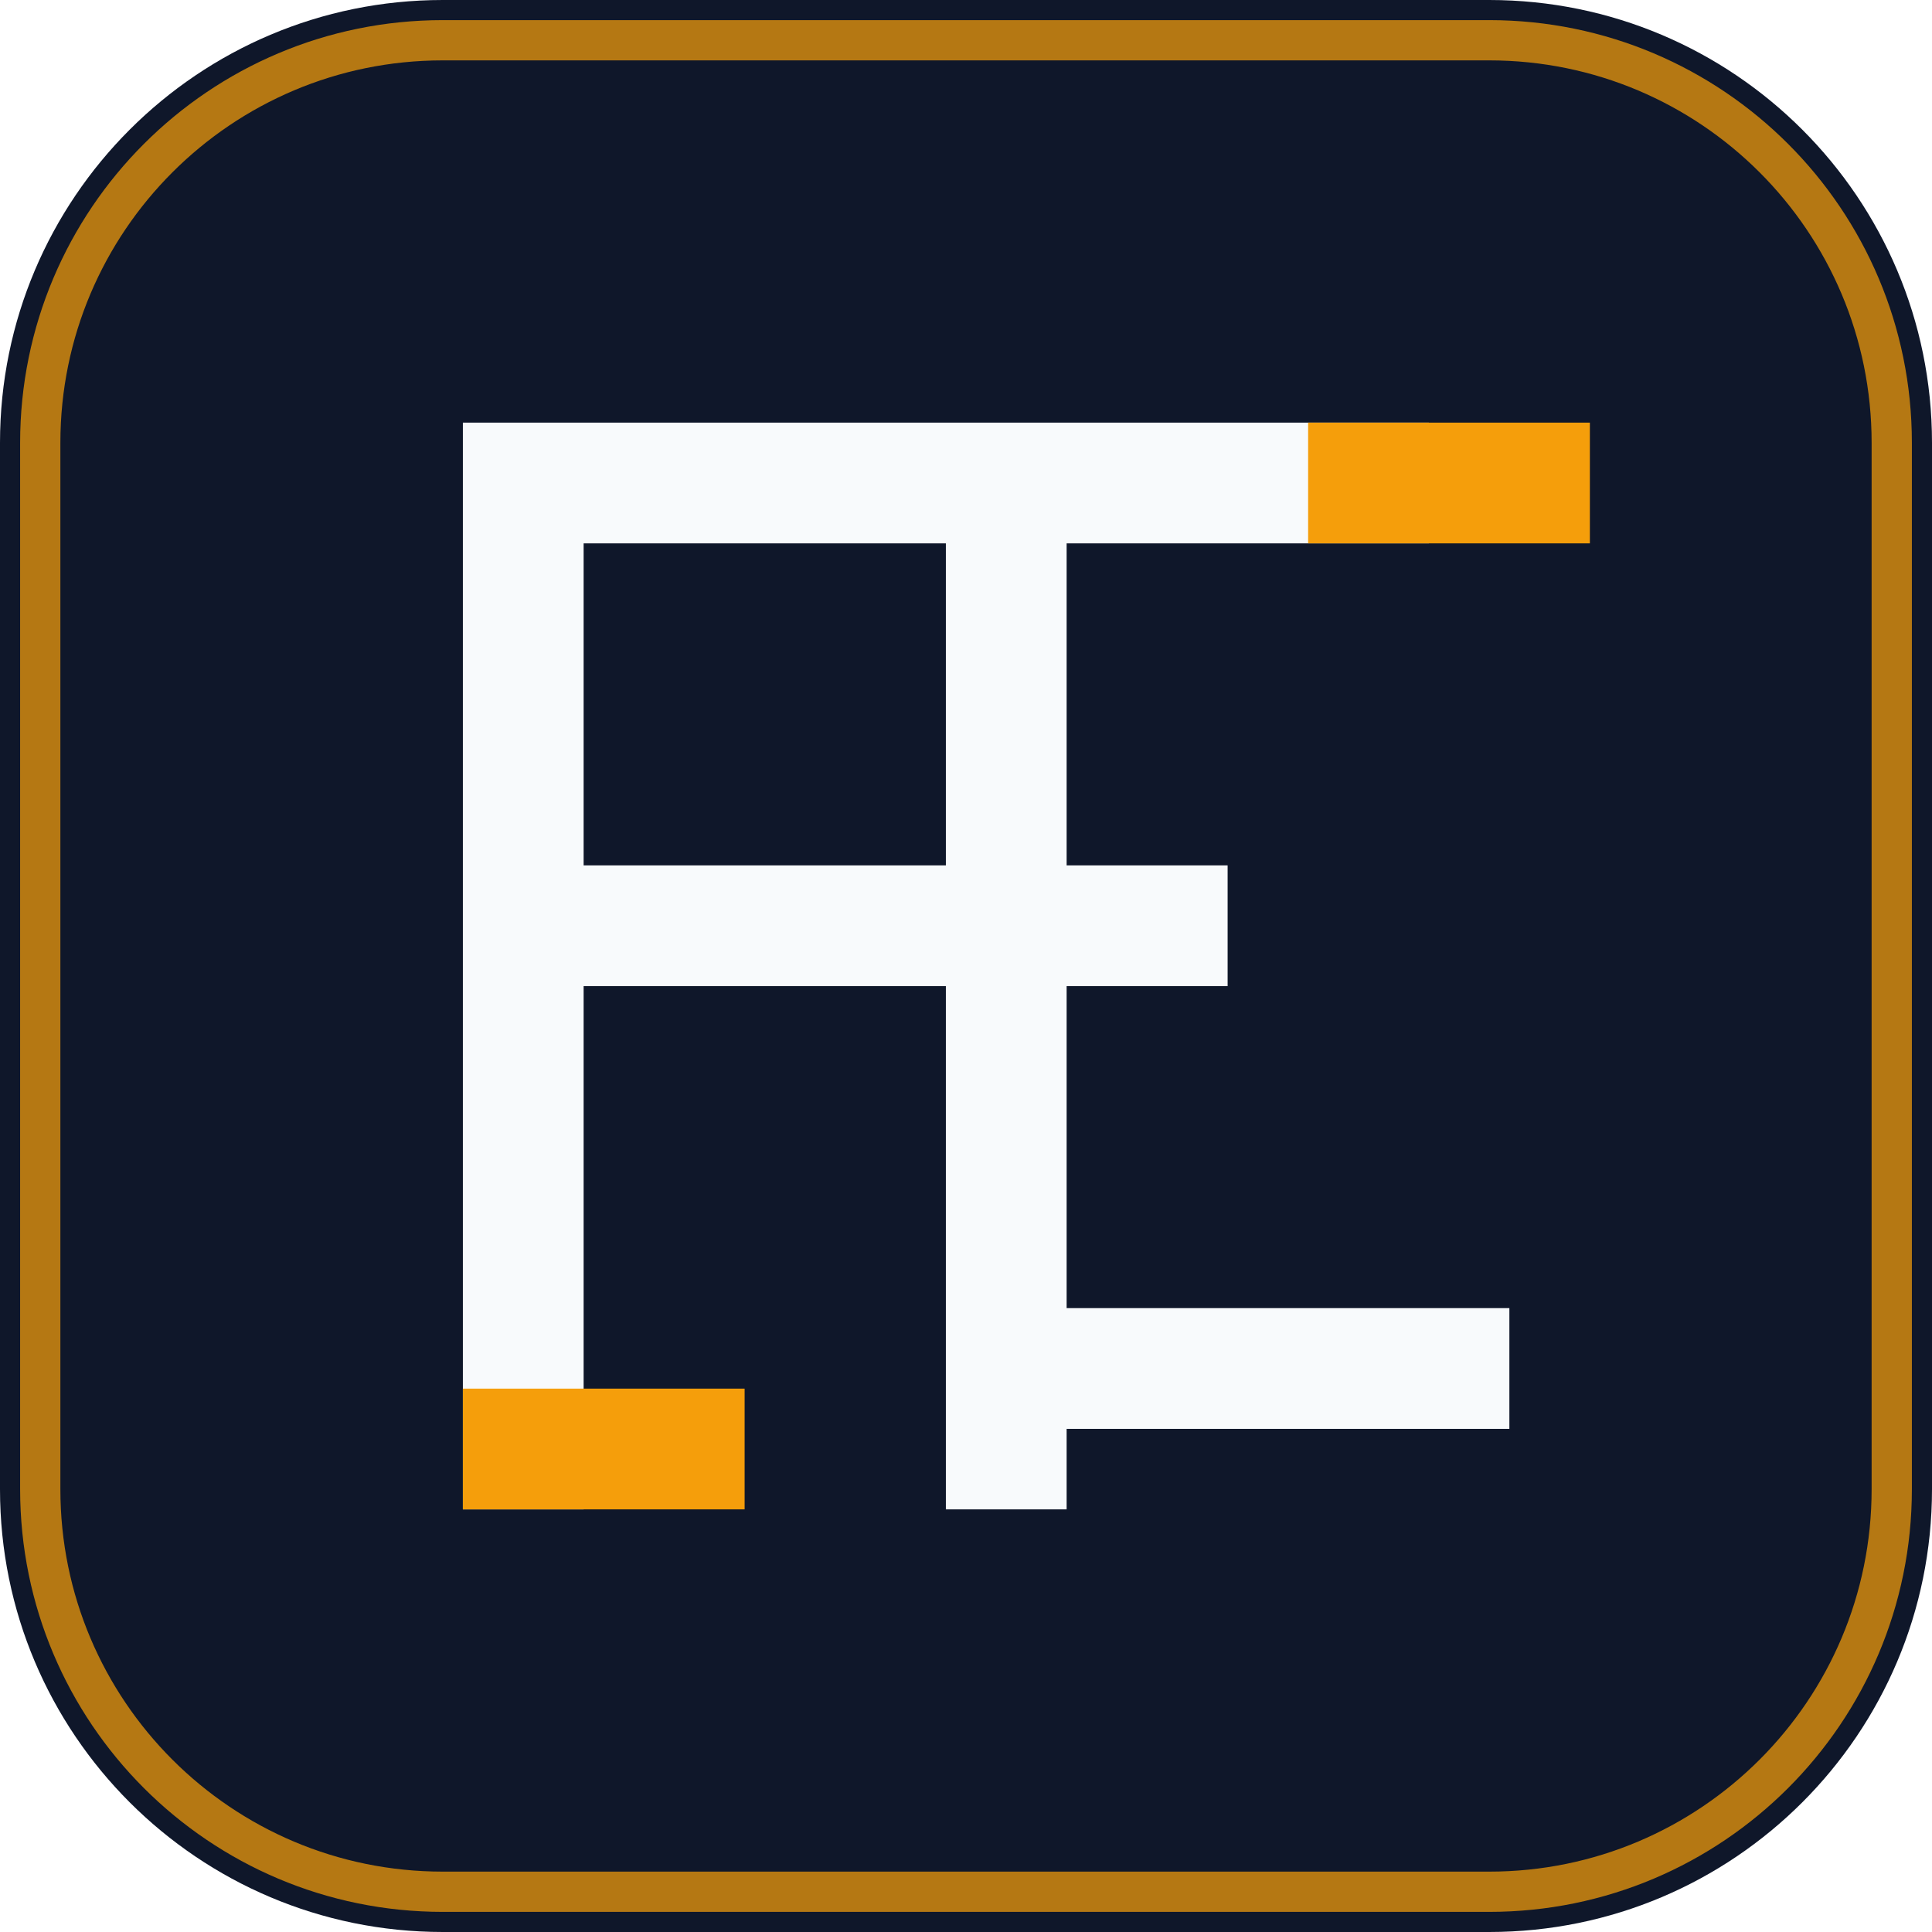
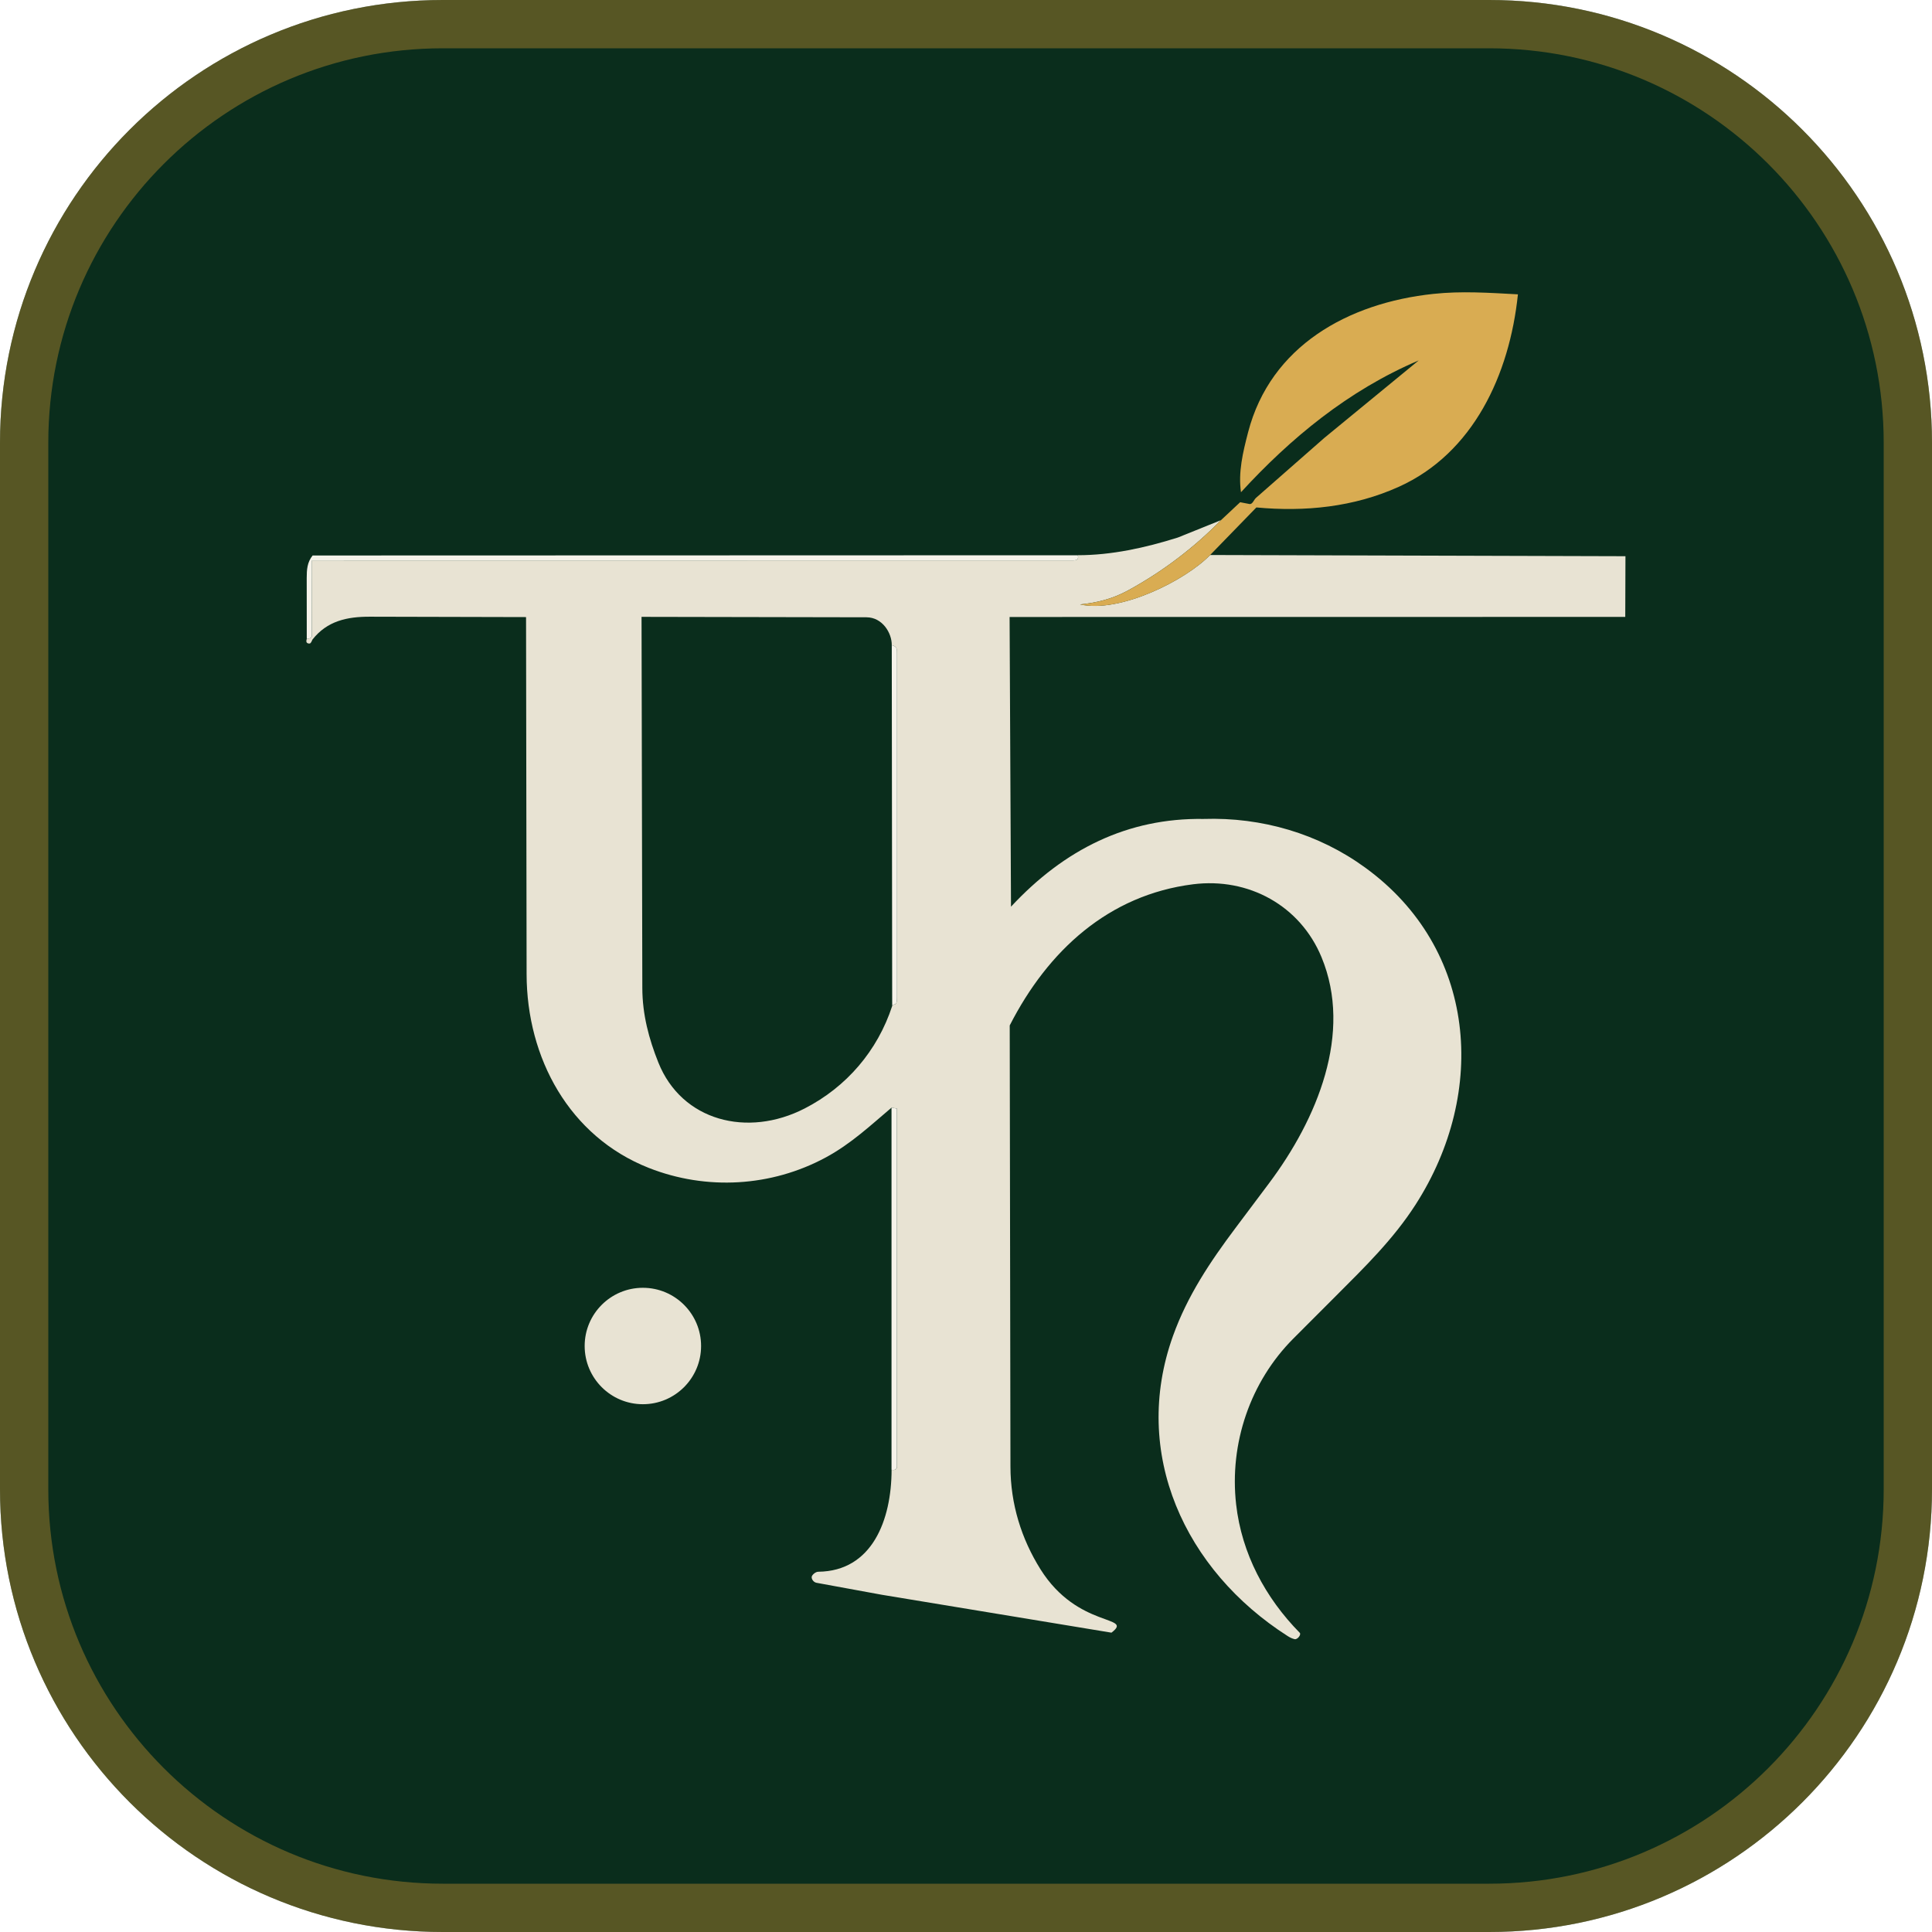
<svg xmlns="http://www.w3.org/2000/svg" viewBox="0 0 48 48">
-   <rect width="48" height="48" rx="11" fill="#0f172a" />
-   <rect x="1" y="1" width="46" height="46" rx="10" fill="none" stroke="#f59e0b" stroke-opacity=".72" />
-   <path d="M13 12h21M13 23h16M13 12v24M25 12v24M25 34h11" fill="none" stroke="#f8fafc" stroke-linecap="square" stroke-linejoin="miter" stroke-width="3" />
-   <path d="M34 12h4M13 36h4" fill="none" stroke="#f59e0b" stroke-linecap="square" stroke-width="3" />
+   <rect width="48" height="48" rx="11" fill="#0a2d1c" />
+   <rect x=".6" y=".6" width="46.8" height="46.8" rx="10.4" fill="none" stroke="#c29030" stroke-opacity=".42" stroke-width="1.2" />
+   <svg x="6" y="6" width="36" height="36" viewBox="82 47 577 577">
+     <defs>
+       <style>
+       .st0 {
+         fill: #d9ac52;
+       }
+ 
+       .st1 {
+         fill: #f6f3ea;
+       }
+ 
+       .st2 {
+         fill: #e8e3d3;
+       }
+     </style>
+     </defs>
+     <circle class="st2" cx="241.83" cy="486.82" r="23.18" />
+     <path class="st2" d="M472.04,157.95c-10.75,10.97-23.17,20.43-36.99,27.98-6.25,3.41-12.46,4.92-19.12,5.6,15.97,3.51,41.93-9.55,51.78-19.69l165.39.48-.08,24.17-245.16.03.56,115.36c21.24-22.85,46.49-35.39,76.67-34.94,23.18-.76,45.83,5.86,64.4,19.4,44.31,32.19,48.94,89.23,20,134.23-8.83,13.73-20.12,24.73-31.63,36.26l-17.02,17.04c-17.08,17.11-25.54,41.69-22.77,66.04,2.22,19.57,11.61,37.17,25.32,51.1.73.74-.95,2.8-2,2.55-.71-.17-1.56-.44-2.79-1.23-40.97-26.17-62.47-72.75-45.67-119.54,5.73-15.97,14.79-29.51,24.88-42.96l13.35-17.8c19.12-25.5,33.46-59.74,20.9-90.06-8.48-20.48-29-31.81-51.16-29.01-33.56,4.24-57.74,26.33-72.99,56.21l.29,175.68c.02,14.96,4.4,28.81,11.94,40.85,14.94,23.86,37.48,18.24,28.28,25.27l-91.31-15.07-26.15-4.79c-1.24-.23-2.12-1.63-1.87-2.51.2-.7,1.48-1.88,2.59-1.89,21.44-.23,29.16-20.58,29.19-40.64.62.28,2.16.16,2.16-1.2v-142.58s-2.17-.4-2.17-.4c-8.26,6.98-16.07,14.37-26.17,19.83-21.69,11.73-47.57,13.23-70.53,4.17-31.64-12.49-48.58-43.77-48.63-77.14l-.22-142.19-62.23-.15c-9.01-.02-16.98,1.66-22.84,9.13-.12.37-.54,1.2-.82,1.43-.32.26-1.29.14-1.53-.44-.21-.5.12-1.09.12-1.47.48.26,2.03-.05,2.03-1.06l.05-30.01,302.73.02c1.3,0,1.83-.25,2.13-.56.26-.27.23-1.1.1-1.53,13.36,0,26.78-2.93,39.82-7.04l17.19-6.93ZM341.11,351.42c.19-.58.92-.54,1.24-.72.58-.32.68-1.49.68-2.75v-136.91c0-1.82.03-2.75-2.09-3.28.06-4.88-3.74-11.1-10.06-11.12l-89.58-.17.31,147.76c.02,10.63,2.63,20.33,6.39,29.72,9.32,23.28,35.48,29.99,58.26,18.28,16.67-8.56,29.02-22.98,34.85-40.81Z" />
+     <path class="st1" d="M415.03,171.93c.12.42.16,1.26-.1,1.53-.3.31-.83.56-2.13.56l-302.73-.02-.05,30.01c0,1.01-1.55,1.33-2.03,1.06l-.02-24.08c0-3.29.18-6.27,2.35-8.96l304.71-.09Z" />
+     <path class="st1" d="M340.84,536.08v-144.19s2.16.4,2.16.4v142.58c0,1.36-1.54,1.49-2.16,1.2Z" />
+     <path class="st1" d="M341.11,351.42l-.17-143.66c2.12.53,2.09,1.46,2.09,3.28v136.91c0,1.27-.1,2.44-.68,2.75-.32.17-1.05.13-1.24.72Z" />
+     <path class="st0" d="M467.71,171.85c-9.86,10.14-35.81,23.2-51.78,19.69,6.66-.69,12.87-2.19,19.12-5.6,13.83-7.55,26.24-17.02,36.99-27.98l7.63-7.14,3.68.71c1.25.24,1.74-1.67,2.66-2.47l27.19-23.86,37.56-30.84c-28.1,11.97-51.03,30.99-70.76,52.48-1.14-7.93.73-15.81,2.85-23.94,8.93-34.26,39.78-51.44,73.79-55.04,11.14-1.18,21.87-.46,33.64.18-3.33,31.98-17.78,63.26-47.43,76.64-17.94,8.09-37.33,10.02-56.72,8.22l-18.42,18.95Z" />
+     <path class="st0" d="M708.46,157.23c2.5,102.38.03,286.02.9,398.92,0,18.58.02,31.88,0,44.01-.01.03-.05.05-.14.07-.6.04-3.33.22-3.27-.14,2.15-10.03-4.35-439.93,2.44-442.86h.08Z" />
+     <path class="st0" d="M1317.34,128.49c-.63.93-1.83,1.76-2.51,2.72-1.31,1.74-1.15,4.39-1.16,6.72.03.87.04,1.83.45,2.57.52.91,1.66,1.02,2.66,1.07,2.91-.05,7.13.2,10.19-.18,1.95-.34,1.8-2.55,1.82-4.1.09-4.75-.38-6.02-4-8.67-2.13-2.98,11.36-1.73,12.95-1.87,2.09.02,4.99.61,2.48,3.1-1.06.97-1.61,1.84-1.56,3.26-.13,4.44-.48,16.71-.6,21.32,0,.63.01,1.3.24,1.83.75,1.83,6.94,4.68,1.39,4.81-3.34,0-9.41-.02-12.65-.04-2.19-.08-3.53-.39-.84-2.39.99-.85,1.94-1.63,2.25-2.84.32-1.14.3-2.39.34-3.59,0-2,.18-4.27-.19-5.37-.4-1.13-1.44-1.19-2.62-1.28-1.79-.07-3.73-.04-5.52-.09-3.15-.05-6.05-.18-6.43,2.99.07,3.45-.85,7.29,1.67,10.03.66.82,1.83,2.2.9,2.67-1.45.78-5.19.26-7.24.36-2.86-.27-10.27.79-8-2.05,1.03-1.25,2.94-1.98,2.82-3.84-.01-4.9.03-17.4-.1-23.84.02-1.73-3.36-2.74-3.07-4.07.5-.77,1.84-.67,2.91-.74,1.74-.03,3.75-.05,5.56-.08,2.41.14,8.93-.83,7.92,1.49l-.05.09Z" />
+     <path class="st0" d="M1728.2,138.93c1.7-1.78,3.9-3.24,5.53-5.12.6-.71,1.03-1.51,1.21-2.41.46-3.23-.43-4.34,3.01-4.42,1.92.2,15.8-1.41,9.16,2.63-3.66,1.81-6.88,4.48-10.05,7.04-1.68,1.56-4.31,2.84-3.45,4.87.43.77,1.18,1.39,1.76,2.08,1.28,1.68,2.81,4.31,4.66,6.03,2.21,2.43,4.08,5.53,6.84,7.44.97.83,3.46,2.08,3.07,3.42-.26.44-1.21.71-2.57.73-2.37.04-5.38.04-7.84.05-4.34.27-4.3-1.11-6.27-4.67-1.95-2.72-4.51-5.55-6.65-8.09-3.03-3.52-2.76,3.84-2.59,5.51-.11,3.79,7.53,7.04.72,7.22-3.33,0-7.46-.01-10.74-.01-2.24,0-4.43.02-3.01-1.74,1.57-1.67,3.92-2.42,3.63-5.18.03-3.59.07-11.31.1-15.95-.02-1.85.18-3.43-.49-5.1-.31-1.69-3.89-3.89-3.31-5.55.33-.54,1.45-.85,3.03-.83,3.07.03,7.18.09,10.36.13,1.11.1,2.48-.15,3.08.82.23.81-1.43,1.76-2.28,2.86-1.44,2.13-.75,5.21-.96,7.69-.06,4.01,1.49,3.19,3.94.69l.13-.13Z" />
+     <path class="st0" d="M1544.81,158.53c-2.79-2.99-4.72-8.69-8.01-11.33-2.03-1.28-3.28.03-3.25,2.75-.11,2,.14,4.64,1.37,6.58.52,1.17,2.55,3.13,1.67,4.24-.54.5-1.98.58-3.72.55-3.24-.05-8.44,0-10.91-.12-1.19-.05-2.3-.71-1.05-1.74.92-.96,2.73-1.16,3.07-2.55.21-5.51.05-18.64.06-25.11.11-1.86-3.39-2.71-3.24-4.19.62-1.11,2.13-.58,4.3-.67,4.97.07,13.14.19,16.73.25,2.85-.05,5.82.47,8.13,2.33,4.92,4.01,3.56,11.17-1.72,13.89-1.11.75-1.86,1.37-1.67,2.3.56,1.81,2.47,3.46,3.61,5.03,2.01,2.55,3.44,4.08,5.84,6,1.09,1.08,3.17,2.18,3.5,3.66-.36,1.02-2.14.88-3.14,1.05-4.22.34-8.59,0-11.45-2.81l-.11-.11ZM1534.37,142c.9,1.85,4.25,1.07,5.88.22,3.97-1.73,4.16-8.03,1.25-10.63-1.68-1.44-5.01-3-6.77-1-1.78,2.93-1.25,8.18-.42,11.28l.07.14Z" />
+     <path class="st0" d="M1839.8,132.78c3.27,3.54,9.12,10.16,12.12,13.44.34.33.63.72.99.81.34.05.4-.67.45-2.03.03-1.03.07-2.41.11-3.87.06-2.18.14-4.47.17-6.52,0-1.38-.04-2.79-1.01-3.82-1.12-1.13-3.15-2.35-2.89-3.23.64-1.17,2.24-1.01,3.53-1.09,1.79.01,4.19.02,5.95.08,2.99.11,3.17,1.15,1.15,3.13-1.14,1.12-1.9,1.94-1.85,3.53-.06,5.17-.17,22.17-.24,26.92.1,2.67-2.8,2.45-5.33.52-2.29-2.03-4.4-4.33-6.53-6.45-2.42-2.58-9.38-9.99-12.78-13.61-.89-.96-1.51-1.56-1.92-1.36-1.17,1.3-.88,5.51-1.13,7.65,0,3.8-.44,7.88,1.74,11.06,1.12,1.44,4.2,1.18,3.34,3.43-1.4,2.03-4.12.81-6.35.71-1.33-.14-2.67-.15-3.96-.2-3.19-.11-4.39-1.36-1.91-3.6,1.24-1.05,1.9-2.05,1.87-3.65.13-4.29.48-16.16.61-20.8.32-2.44-1.43-3.33-2.91-4.93-2.27-3.14,4.26-2.58,5.92-2.65,2.42.05,4.3.36,6.2,1.93,1.59,1.27,3.2,3.1,4.54,4.48l.1.11Z" />
+     <path class="st0" d="M1058.35,135.09c-.37.24-.9.12-1.48-.27-1.32-.9-2.48-2.44-3.88-3.32-1.85-1.27-4.57-1.35-6.85-1.23-1.91.03-3.25,1.07-3.28,3.14,0,2.2-.46,5.77.74,7.55.67.79,1.77.91,2.9.84,1.37-.09,2.76-.52,3.94-1.21,1.82-1.03,3.06-2.67,3.96-1.03.69,1.34,1.19,9.54-1.18,9.13-1.49-.45-2.86-2.3-4.51-2.89-4.11-1.51-6.34,1.09-6.04,5.44-.05,2.14.2,4.32,1.64,5.48,2.61,1.91,6.49,1.44,9.28.19,1.99-.52,5.12-5.5,6.87-3.45.67.96.38,3.51.12,5.14-.17.98-.34,2.36-1.56,2.41-7.25.16-22.05.22-27.42.29-.49,0-1.08-.03-1.43-.25-1.1-.99,1.83-2.53,2.41-3.23.55-.52.71-1.2.69-2.35-.01-5.05-.03-18.23-.05-22.92.23-2.1-2.08-2.77-2.94-4.35-1.01-1.71.75-2.28,2.13-2.12,5.49.1,19.71.14,24.79.31.92.11,1.14.53,1.35,1.54.11,1.43,1.04,5.91-.11,7.11l-.08.06Z" />
+     <path class="st0" d="M1398.12,131.83c.1,1.8-.62,3.03-1.75,2.83-1.59-.44-2.62-2.34-4.01-3.23-1.61-1.42-8.95-2.22-10.11.2-.77,2.15-.58,5.45-.24,7.79.67,2.87,4.64,2.55,6.83,1.64,1.79-.73,4.53-4.32,5.09-.31.14,2.25.31,5.98-.39,7.38-.36.78-1.08.91-1.86.34-1.18-.78-2.21-2.29-3.64-2.85-1.48-.58-3.41-.53-4.74.4-2.26,1.55-1.82,6.5-1.01,9.11,1.62,3.83,6.9,3.04,10.08,1.71,3.18-1.37,4.66-3.95,6.15-4.22,2.33-.35,1.25,4.54,1,6.26-.21,1.1-.9,2.11-2.05,2.31-5.1.12-11.41,0-16.86.18-3.06.06-4.28.06-6.87,0-1.53-.06-3.6,0-4.84-.87-.82-1.07,1.84-2.12,2.42-2.73.54-.45.69-1.06.71-1.76.05-4.39.19-18.6.21-23.2.12-1.97-1.75-2.68-2.93-3.99-.65-.67-.86-1.28-.45-1.6.36-.29,1.16-.34,1.74-.34,5.61-.05,21.05-.27,25.2-.27,2.22.1,2.02,3.05,2.31,5.02v.19Z" />
+     <path class="st0" d="M1606.74,146.97c-2.26-2.21-7.96-2.89-7.79,1.74.1,2.41-.32,5.26.69,7.47.73,1.26,2.28,1.48,3.64,1.61,3.14.29,6.28-.38,8.56-2.32.92-.76,1.87-1.77,2.85-2.37,3.69-2.09,1.79,4.1,1.42,6-.36,1.58-.73,2.33-2.23,2.26-4.74-.02-21.75-.08-26.93-.13-3.73-.27.9-3.1,1.86-4.05.47-.52.57-1.15.6-1.87.02-4.27-.03-16.8-.03-21.77.1-1.97-.51-2.63-1.81-3.74-.61-.69-1.91-1.61-1.35-2.59.52-.6,2.07-.44,4.24-.45l13.83.07c3.27.02,6.17.03,7.88.04.79.03,1.56-.07,1.95.67.22.47.28,1.06.34,1.6.3,3.04.66,8.71-2.91,4.58-.74-.79-1.41-1.65-2.31-2.26-2.28-1.49-6.32-1.77-9.02-.68-1.5.91-1.25,2.96-1.22,4.6.11,1.61.06,3.85.91,5.04,1.8,2.27,5.87,1.06,7.81-.68.74-.46,1.41-1.07,2.24-.85,1.25.28,1.03,4.26,1.01,6,.03,4.97-1.51,4.81-4.11,2.18l-.13-.11Z" />
+     <path class="st0" d="M1112.4,132.35c-1.7-1.66-4.25-1.84-6.89-1.9-1.7-.04-3.92.02-4.25,2.1-.3,2.29-.51,6.27.18,7.87,1.15,1.99,4.31,1.4,6.16.72,2.11-.96,4.12-3.01,5.03-1.98.85,1.21.59,2.85.58,4.32-.11,1.58.02,4.04-.84,5.11-.98.99-2.25-.82-3.13-1.44-1.74-1.75-5.21-2.57-7.08-.53-1.52,1.81-1.29,4.83-1.12,7.13.41,5.44,8.31,5.02,11.82,2.98,1.54-.84,2.66-2.43,4.05-3.43,1.09-.78,2.12-1.11,2.46.06.37,1.72-.65,5.36-1.47,7.28-.26.46-.66.66-1.17.71-1.04.07-3.02,0-5.56,0-5.62-.03-14.44-.08-19.56-.11-6.11.25-3.44-1.38-1.12-3.97,1.79-2.04,1.5-5.08,1.47-7.65-.13-3.17.04-7.27.08-10.78,0-1.91.17-4.2-.5-6.12-.55-1.63-2.04-2.66-2.78-3.64-1.48-1.65.6-2.34,1.99-2.21,4.97,0,18.89-.02,23.66,0,.76.02,1.48.14,1.92.73.35.46.54,1.18.68,2.09.18,1.55.57,3.43-.11,4.8-1.35,1.92-2.96-.67-4.38-2.02l-.13-.12Z" />
+     <path class="st0" d="M1466.8,126.22c5.14-.46,10.5.44,15.7.03,3.67-.04,8.47-1.53,10.21,2.05,1.11,1.8,1.65,8.23-1.92,6.11-1.93-1.67-3.86-4.16-6.81-4.21-6.6-.85-7.82,3.83-6.23,9.29,1.01,2.48,4.37,2.68,6.68,1.32.96-.54,1.95-1.36,2.9-1.79,2.6-1,1.85,3.34,1.85,5-.21,1.63.13,3.58-.99,4.78-1.09.7-3.04-2.07-5.77-2.73-.6-.16-1.26-.24-1.87-.17-3.01.27-3.45,3.7-3.35,6.2,0,2.32.7,4.82,2.61,6.17,2.07,1.66,3.35,3.21-.49,3.14-4.34-.22-10.82.2-14.77-.47-1.6-1.02,2.23-2.71,2.75-3.53.39-.46.5-1.04.54-1.68.06-4.06.1-15.91.14-20.67.02-1.44.05-2.83-.94-3.93-1.74-1.8-3.93-3.92-.39-4.85l.17-.04Z" />
+     <path class="st0" d="M1667.65,128.48c3.47,6.58,6.66,14.46,9.93,21.42,1.2,2.6,2.22,5.04,4.27,7.33,1.33,1.46,2.59,1.91,2.79,2.77.2,1.3-.9,1.57-2.9,1.59-2.41-.04-5.97-.12-8.58-.17-1.78-.21-4,.4-5.33-.7-.56-.83,1.98-2.53,1.88-4.82-.09-2.38-1.81-4.58-4.12-5.19-4.64-1.08-12.55-.99-12.36,5.32.17,2.14,2.9,3.79,2.13,4.69-.58.82-3.81.58-6.9.66-1.51-.08-3.52.34-4.74-.55-.57-.55.29-1.53,1.17-2.23,1-.77,1.8-1.14,2.28-2.28,2.32-4.76,11.24-23.11,13.36-27.45,1.06-2.84,5.41-3.13,7.02-.53l.1.15ZM1666.14,146.93c.45-.29-.12-1.08-.67-2.47-1.13-2.36-2.5-6.41-3.74-8.43-.78,1.27-3.98,8.63-4.93,10.68-.2.77.5.65,1.29.73,2.37.04,5.91.23,7.96-.45l.08-.05Z" />
+     <path class="st0" d="M973.88,159.77c.36-.8,1.98-1.87,2.74-2.86.84-1.09.77-2.32.75-3.62-.13-4.69-.39-17.66-.55-21.38-.05-1.67-2.07-2.07-2.92-3.26-1.19-1.4.6-1.95,1.76-1.86,5.09,0,19.62-.05,24.31-.04.78.02,1.48.16,1.9.82.88,1.62,1.04,4.76.8,6.58-.58,3.19-3.29-.66-4.43-1.52-1.82-1.78-4.08-2.33-6.56-2.3-2.02,0-3.75.08-4.4,1.28-.65,1.24-.48,2.73-.52,4.13.04,1.64-.18,4.16.74,5.26,1.7,1.59,4.83.52,6.61-.51,1.17-.58,2.41-2.24,3.69-1.23,1.31.87,1.56,8.99-.1,9.58-1.66.33-2.89-1.46-4.33-2.1-1.74-.96-4.54-1.54-5.97.22-.94,1.2-.89,2.87-.92,4.34,0,1.97-.08,4.11.95,5.51.83,1.24,2.43,2.07,3.31,3.19,1.08,2.07-4.7,1.19-5.92,1.37-1.94-.29-12,.92-11-1.51l.04-.09Z" />
+     <path class="st0" d="M1251.68,151.19c-.62-3.85.05-8.01.11-11.94-.14-2.22.43-5.37-.75-7.49-1.89-2.33-6.03-.81-7.74,1.14-.94,1-1.39,2.18-2.1,2.92-.87.98-2,.91-2.51-.06-.54-.84-.31-2.51-.03-4.3.24-1.54.41-3.05.71-3.87.18-.49.41-.73.76-.83,5.56-.21,25.24-.25,31.49-.16.92.16,1.2,1.07,1.41,1.89.37,2.24,1.4,5.75.09,7.78-.43.43-1.11.15-1.92-.72-1.4-1.52-2.92-3.99-5.06-4.76-1.61-.64-3.4-.38-4.32.11-1.05.54-.99,1.63-.98,2.67.05,4.22.18,15.65.24,20.98,0,1.4,0,2.32.53,2.91.63.81,5.01,2.18,2.72,3.42-3.94.62-10.85.29-14.77.5-.75.02-1.92-.13-2.17-.72-.21-.72.55-1.3,1.02-1.76,2.93-2.05,3.79-3.92,3.3-7.51l-.02-.19Z" />
+     <path class="st0" d="M1177.18,152.52c.7,1.16-.18,3.22-.57,5.39-.41,1.2-.28,3.26-1.83,3.45-6.8.03-23.23-.06-27.78-.14-.31-.04-.54-.12-.67-.24-.71-1.14,2.57-2.97,3.33-3.77.59-.56.73-1.21.7-2.25-.16-4.68-.6-18.97-.77-22.84-.04-1.54-1.63-1.94-2.56-2.96-.61-.6-.92-1.22-.56-1.65.44-.63,1.81-.68,3.74-.63,3.77.05,9.6.03,12.26.13,1.62.08,1.75.96.58,1.92-1.34,1.23-3.58,1.74-3.29,3.95-.01,4.65-.05,18-.05,22.46-.18,2.5,2.77,2.37,4.71,2.48,3.02.08,5.77-.69,7.69-2.64,1.17-1.06,3.34-3.87,5.01-2.75l.06.08Z" />
+     <path class="st0" d="M1794.44,160.57c.05.73-1.3.68-3.44.67-2.55,0-5.96,0-8.66.01-2.03-.17-4.2.43-5.95-.4-.83-1.07,1.5-2.36,2.62-2.98,1.18-.5,1.43-1.43,1.34-2.69-.05-5.2-.11-19.51-.19-23.5-.08-1.58-1.99-1.7-2.99-2.69-2.07-1.95.54-1.98,2.94-1.93,3.65,0,9.22-.02,12.02,0,.71.03,2.05.08,1.89,1-.52,1.58-3.06,1.7-3.59,3.16-.33,4.46-.3,16.23-.48,22.34-.03,2.18-.2,3.15.9,3.81,1.24.83,3.06,1.64,3.59,3.12v.08Z" />
+     <path class="st0" d="M2032.17,142.04c.05,1.05.25,2.84-.63,2.88-7.12-.13-76.35.31-83.67-.11-.38-.54-.54-3.4.23-3.6,20.33-.06,47.76-.02,68.27-.05,7.96,0,13.8-.02,15.31,0,.37.07.38.34.47.79v.09Z" />
+     <path class="st0" d="M833.78,144.09c-.05-1.05-.25-2.82.64-2.85,6.77-.01,75.06-.07,82.16-.07.19,0,.33.02.44.15.42.48.42,3.1-.03,3.48-.99.29-2.81.03-5.84.12-18.27.02-43.33.04-61.61.05-7.92,0-13.74.03-15.26,0-.37-.06-.39-.34-.48-.78v-.09Z" />
+     <path class="st0" d="M1885.97,141.43c-.15-.11-.13-.28-.07-.47.37-1.14,2.76-3.9,3.25-5.48.05-.26.01-.49-.14-.71-.59-.76-2.64-1.38-3.24-2.64-2-3.74,2.62-6.89,6.07-5.48,7.79,3.4.85,14.84-5.81,14.81l-.07-.04Z" />
+     <path class="st1" d="M1121.07,222.99c19.21,1.78,39.89,7.68,53.65,21.96,19.81,21.49,17.97,61.9-4.09,81.77-5.67,5.51-12.24,9.86-19.27,13.63-8.36,3.79-10.94,10.45-4.45,17.74,133.11,187.98,405.32,187.53,608.31,138.94,70.91-17.12,138.64-43.47,208.69-61.82,10.04-2.2,16.99-9.93,24.43-16.42,13.12-10.89,27.34-20.4,42.73-27.38,26-11.84,57.04-15.44,83.9-4.35,5.59,2.56,13.73,4.64,15.56,10.84.27,2.12-3.09,4.25-5.8,5.1-6.98,2.23-14.51,3.3-21.87,4.61-21.92,3.35-40.93,5.78-62.78,12.03-7.41,3.56-75.58,13.6-67.85,22.95,2.89,1.74,6.51.09,9.63-.69,35.9-11.67,73.51-21.03,110.16-29.53,7.44-1.52,15.08-3.95,22.52-4.59,2.41-.04,3.23.85,2.17,2.78-8.98,11.26-20.1,20.87-30.21,31.05-21.76,21.08-54.08,35.71-84.35,27.29-17.61-4.26-23.92-16.34-40.69-14.02-20.97,3.94-38.79,14.26-59.18,21.89-63.13,26.22-127.51,52.23-193.04,64.57-156.03,30.45-325.06,21.77-468.49-51.16-51.52-27.58-97.03-67.94-127.67-117.71-2.96-4.72-5.8-9.76-10.41-13.03-7.3-4.55-21.79-6.54-28.01.07-5.32,14.01-.93,36.52-2.09,49.67.62,11.95-1.31,28.03,5.97,37.73,1.66,4.6,27.68,8.27,14.48,13.91-16.66,1.87-33.93-.14-50.59,1-9.87-.13-30.54,3.43-28.5-5.58,8.16-5.87,19.2-8.42,19.89-20.86,3.09-30.64.63-132.38,1.11-164.35-.48-11.33,2.3-27.74-8.29-36.04-4.1-3.25-10.24-3.88-13.47-8.03-2.12-3.91,3.56-5.32,6.98-5.29,29.3.15,69.23-.23,100.73,1.33l.2.02ZM1145.83,315.55c8.75-19.8,7.46-44.96-6-62.36-12.22-15.52-34.46-20.63-53.19-16.31-9.94,2.63-10.77,11.6-10.56,20.33,0,22.54-.02,56.23.01,71.45.04,2.83.43,5.39,2.53,7.75,2.98,3.44,8.63,4.75,13.24,4.99,22.36,1.87,44.95-4.83,53.87-25.67l.08-.18Z" />
+     <path class="st1" d="M1375.02,468.74c-5.72-.8-11.95-2.51-17.84-3.99-5.77-1.46-11.59-2.82-17.14-4.9-27.98-10.64-52.48-30.54-66.93-56.83-12.02-23.05-15.66-48.35-13.05-74.36,9.6-112.09,163.99-149.21,238.6-74.54,51.9,51.81,40.91,147.61-18.33,189.35-30.87,22.99-71.59,28.23-105.17,25.29l-.14-.02ZM1476.74,404.76c28.9-60.99,5.78-157.61-67.25-173.67-18.76-4.08-37.83-1.86-55.01,6.15-67,33.45-65.76,137.64-19.34,188.7,41.31,47.72,115.98,36.93,141.51-21l.09-.18Z" />
+     <path class="st1" d="M1882.57,219.66c19.07.38,37.86.06,57.17.18,34.31.03,85.85.05,99.97.08,2.05-.03,4.02.84,4.54,3.09.76,2.56-1.05,6.81-3.02,9.31-40.44,57.72-100.05,149.94-138.26,209.16-3.68,6.4-7.91,9.51-15.12,11.49-12.32,3.84-31.27,9.66-41.44,12.78-1.41.51-3.37.87-4.43.4-1.01-.53-.74-2.15.37-4.44,1.2-2.5,2.99-5.17,4.52-7.56,35.31-53.78,82.56-124.41,122.49-185.15,5.01-7.59,10.16-14.87,15.12-22.57,1.68-2.54,4.05-6.4,3.65-8.99-1.05-5.48-10.11-4.05-14.71-4.31-3.43.02-7,.03-10.65.05-18.84.39-38.07-.69-56.56,1.55-11.03.99-22.41,3.82-31.19,10.83-4.39,3.63-7.52,8.86-9.94,14.14-1.51,3.18-5.09,10.95-9.01,8.84-3.76-3.33-1.61-10.73-1.47-15.42.56-5.72,1.2-11.81,1.8-17.6.66-5.83.77-11.31,3.51-13.94,4.86-4.57,16.03-1.64,22.47-1.93h.21Z" />
+     <path class="st1" d="M1687.24,215.42c60.72-3.86,127.27,34.33,136.78,97.74,3.55,17.72,3.61,35.66-.22,53.37-5.61,30.9-23.22,57.78-48.13,76.22-60.51,45.61-164.62,32.5-200.52-38.2-5.41-10.64-9.4-21.78-12.26-33.32-1.79-7.65-1.8-15.68-2.23-23.7-4.19-71.24,55.44-130.67,126.39-132.12h.2ZM1756.05,429.83c45.16-53.93,36.39-151.73-25.89-189.56-17.73-10.31-39.94-13.72-59.98-8.81-95.13,24.49-85.73,193.94,4.54,221.31,28.48,8.31,61.63.03,81.2-22.79l.13-.15Z" />
+     <path class="st1" d="M977.36,223.49c6.17,6.98,2.7,25.23,3.94,34.69,1.41,14.13-7,14.47-11.59,2.23-9.58-24.42-32.41-23.2-54.71-23.28-8.66-.14-16.25-1.03-23.86-.01-7.51,1.28-8.55,5.69-8.67,18.52.14,21.15-.21,42.76.25,63.75-.03,5.88,1.59,12.62,8.33,13.69,15.8.18,39.55,3.82,52.02-6.23,5.1-3.38,5.68-13.56,11.79-14.74,6.92,1.23,2.16,40.98,3.69,49.57.55,4.66-1.93,15.89-7.73,8.69-3.31-4.92-4.77-11.52-9.82-15.2-9.51-7.27-22.49-5.33-34.06-6.17-8.45-.41-22.93-.92-23.68,4.76-2.64,10.58.55,32.32-.58,44.89.65,14.52-1.89,32.49,3.99,45.53,3.48,7.02,12.09,8.03,18.48,10.79,15.65,10.9-41.27,5.77-46.54,6.91-5.25-.89-42.54,3.91-35.65-5.95,4.41-3.5,11.36-4.11,15.01-8.63,10.92-11.36,4.79-80.3,6.35-100.3-.13-34.77.17-70.89-.18-93.52-.28-13.74-6.18-19.56-18.72-24.31-11.13-9.07,13.05-7.06,17.52-6.89,31.69.27,73.79.38,108.63-.21,8.11.06,18.46-2.71,25.68,1.36l.11.08Z" />
+   </svg>
</svg>
